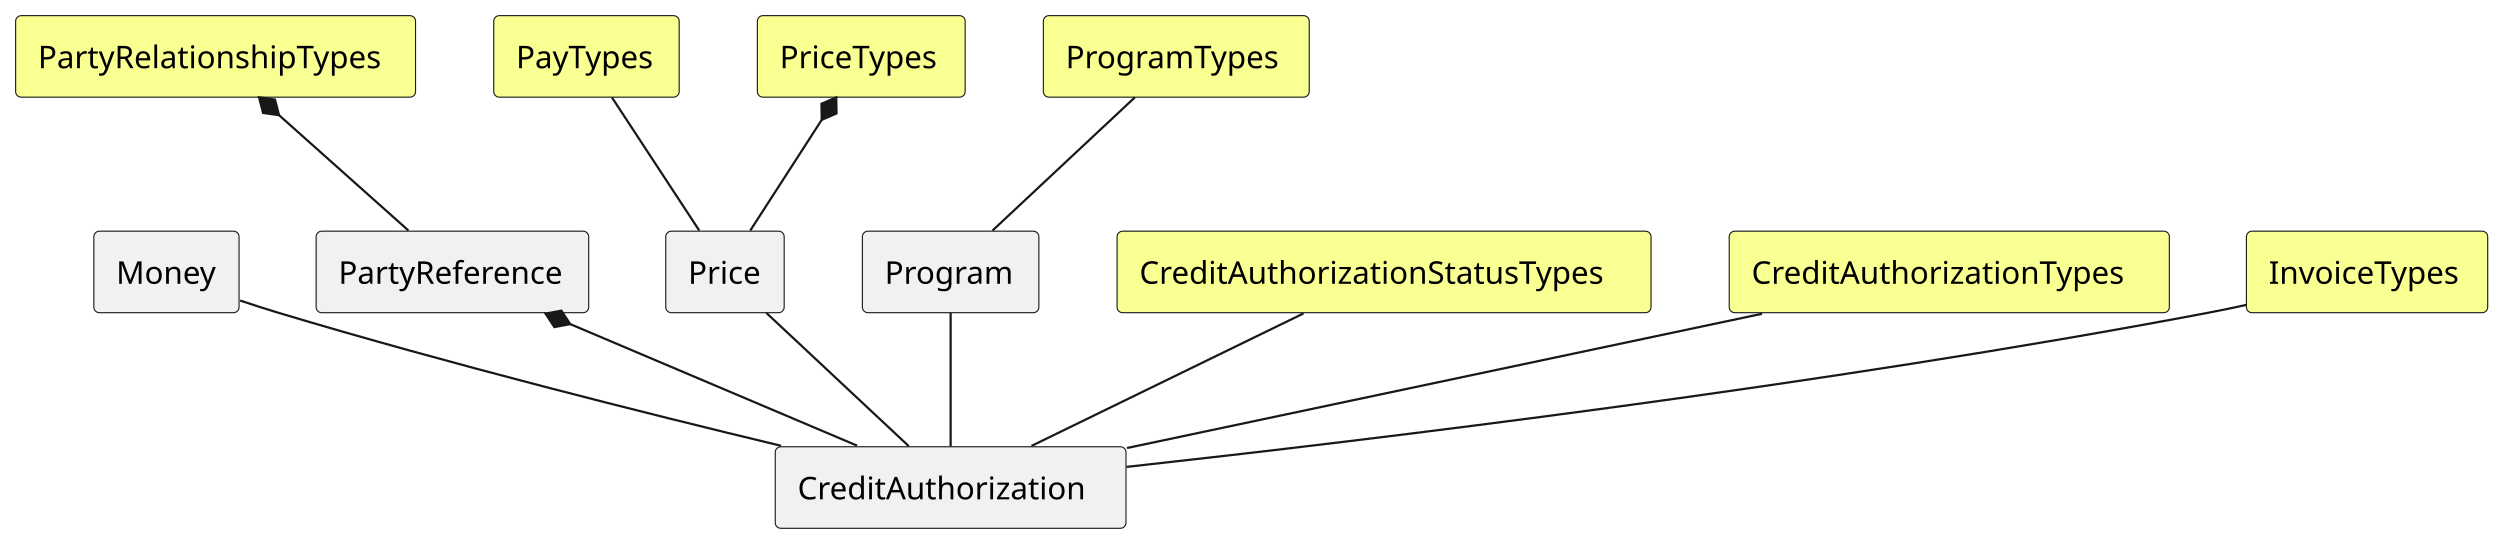
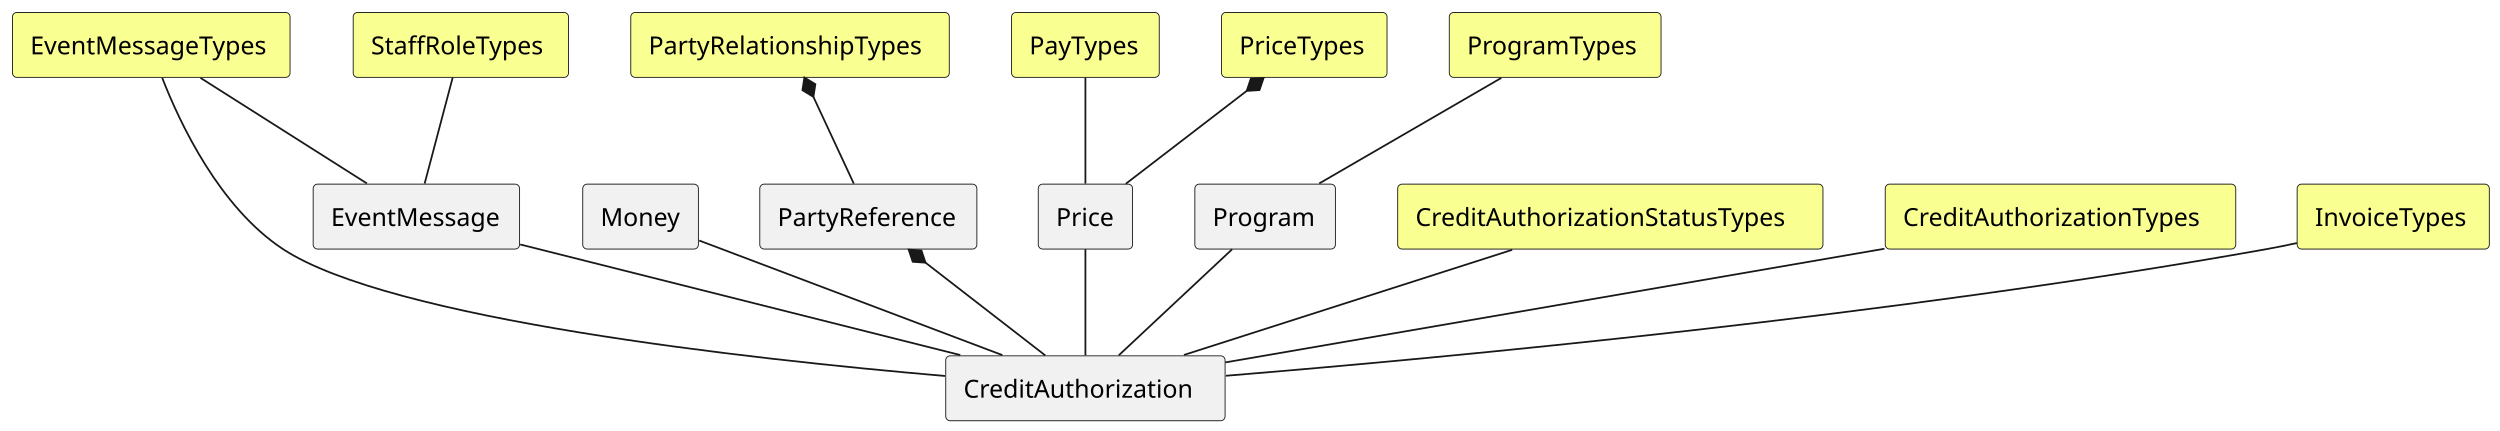
- <svg xmlns="http://www.w3.org/2000/svg" contentStyleType="text/css" height="242px" preserveAspectRatio="none" style="width:1119px;height:242px;background:#FFFFFF;" version="1.1" viewBox="0 0 1119 242" width="1119px" zoomAndPan="magnify">
+ <svg xmlns="http://www.w3.org/2000/svg" contentStyleType="text/css" height="242px" preserveAspectRatio="none" style="width:1405px;height:242px;background:#FFFFFF;" version="1.1" viewBox="0 0 1405 242" width="1405px" zoomAndPan="magnify">
  <defs />
  <g>
    <g id="elem_CreditAuthorization">
-       <rect fill="#F1F1F1" height="36.488" rx="2.5" ry="2.5" style="stroke:#181818;stroke-width:0.5;" width="157" x="347" y="199.97" />
-       <text fill="#000000" font-family="sans-serif" font-size="14" lengthAdjust="spacing" textLength="137" x="357" y="223.505">CreditAuthorization</text>
+       <rect fill="#F1F1F1" height="36.488" rx="2.5" ry="2.5" style="stroke:#181818;stroke-width:0.5;" width="157" x="531.5" y="199.97" />
+       <text fill="#000000" font-family="sans-serif" font-size="14" lengthAdjust="spacing" textLength="137" x="541.5" y="223.505">CreditAuthorization</text>
+     </g>
+     <g id="elem_EventMessage">
+       <rect fill="#F1F1F1" height="36.488" rx="2.5" ry="2.5" style="stroke:#181818;stroke-width:0.5;" width="116" x="176" y="103.48" />
+       <text fill="#000000" font-family="sans-serif" font-size="14" lengthAdjust="spacing" textLength="96" x="186" y="127.015">EventMessage</text>
    </g>
    <g id="elem_Money">
-       <rect fill="#F1F1F1" height="36.488" rx="2.5" ry="2.5" style="stroke:#181818;stroke-width:0.5;" width="65" x="42" y="103.48" />
-       <text fill="#000000" font-family="sans-serif" font-size="14" lengthAdjust="spacing" textLength="45" x="52" y="127.015">Money</text>
+       <rect fill="#F1F1F1" height="36.488" rx="2.5" ry="2.5" style="stroke:#181818;stroke-width:0.5;" width="65" x="327.5" y="103.48" />
+       <text fill="#000000" font-family="sans-serif" font-size="14" lengthAdjust="spacing" textLength="45" x="337.5" y="127.015">Money</text>
    </g>
    <g id="elem_PartyReference">
-       <rect fill="#F1F1F1" height="36.488" rx="2.5" ry="2.5" style="stroke:#181818;stroke-width:0.5;" width="122" x="141.5" y="103.48" />
-       <text fill="#000000" font-family="sans-serif" font-size="14" lengthAdjust="spacing" textLength="102" x="151.5" y="127.015">PartyReference</text>
+       <rect fill="#F1F1F1" height="36.488" rx="2.5" ry="2.5" style="stroke:#181818;stroke-width:0.5;" width="122" x="427" y="103.48" />
+       <text fill="#000000" font-family="sans-serif" font-size="14" lengthAdjust="spacing" textLength="102" x="437" y="127.015">PartyReference</text>
    </g>
    <g id="elem_Price">
-       <rect fill="#F1F1F1" height="36.488" rx="2.5" ry="2.5" style="stroke:#181818;stroke-width:0.5;" width="53" x="298" y="103.48" />
-       <text fill="#000000" font-family="sans-serif" font-size="14" lengthAdjust="spacing" textLength="33" x="308" y="127.015">Price</text>
+       <rect fill="#F1F1F1" height="36.488" rx="2.5" ry="2.5" style="stroke:#181818;stroke-width:0.5;" width="53" x="583.5" y="103.48" />
+       <text fill="#000000" font-family="sans-serif" font-size="14" lengthAdjust="spacing" textLength="33" x="593.5" y="127.015">Price</text>
    </g>
    <g id="elem_Program">
-       <rect fill="#F1F1F1" height="36.488" rx="2.5" ry="2.5" style="stroke:#181818;stroke-width:0.5;" width="79" x="386" y="103.48" />
-       <text fill="#000000" font-family="sans-serif" font-size="14" lengthAdjust="spacing" textLength="59" x="396" y="127.015">Program</text>
+       <rect fill="#F1F1F1" height="36.488" rx="2.5" ry="2.5" style="stroke:#181818;stroke-width:0.5;" width="79" x="671.5" y="103.48" />
+       <text fill="#000000" font-family="sans-serif" font-size="14" lengthAdjust="spacing" textLength="59" x="681.5" y="127.015">Program</text>
    </g>
    <g id="elem_CreditAuthorizationStatusTypes">
-       <rect fill="#FAFF91" height="36.488" rx="2.5" ry="2.5" style="stroke:#181818;stroke-width:0.5;" width="239" x="500" y="103.48" />
-       <text fill="#000000" font-family="sans-serif" font-size="14" lengthAdjust="spacing" textLength="219" x="510" y="127.015">CreditAuthorizationStatusTypes</text>
+       <rect fill="#FAFF91" height="36.488" rx="2.5" ry="2.5" style="stroke:#181818;stroke-width:0.5;" width="239" x="785.5" y="103.48" />
+       <text fill="#000000" font-family="sans-serif" font-size="14" lengthAdjust="spacing" textLength="219" x="795.5" y="127.015">CreditAuthorizationStatusTypes</text>
    </g>
    <g id="elem_CreditAuthorizationTypes">
-       <rect fill="#FAFF91" height="36.488" rx="2.5" ry="2.5" style="stroke:#181818;stroke-width:0.5;" width="197" x="774" y="103.48" />
-       <text fill="#000000" font-family="sans-serif" font-size="14" lengthAdjust="spacing" textLength="177" x="784" y="127.015">CreditAuthorizationTypes</text>
+       <rect fill="#FAFF91" height="36.488" rx="2.5" ry="2.5" style="stroke:#181818;stroke-width:0.5;" width="197" x="1059.5" y="103.48" />
+       <text fill="#000000" font-family="sans-serif" font-size="14" lengthAdjust="spacing" textLength="177" x="1069.5" y="127.015">CreditAuthorizationTypes</text>
+     </g>
+     <g id="elem_EventMessageTypes">
+       <rect fill="#FAFF91" height="36.488" rx="2.5" ry="2.5" style="stroke:#181818;stroke-width:0.5;" width="156" x="7" y="7" />
+       <text fill="#000000" font-family="sans-serif" font-size="14" lengthAdjust="spacing" textLength="136" x="17" y="30.535">EventMessageTypes</text>
    </g>
    <g id="elem_InvoiceTypes">
-       <rect fill="#FAFF91" height="36.488" rx="2.5" ry="2.5" style="stroke:#181818;stroke-width:0.5;" width="108" x="1005.5" y="103.48" />
-       <text fill="#000000" font-family="sans-serif" font-size="14" lengthAdjust="spacing" textLength="88" x="1015.5" y="127.015">InvoiceTypes</text>
+       <rect fill="#FAFF91" height="36.488" rx="2.5" ry="2.5" style="stroke:#181818;stroke-width:0.5;" width="108" x="1291" y="103.48" />
+       <text fill="#000000" font-family="sans-serif" font-size="14" lengthAdjust="spacing" textLength="88" x="1301" y="127.015">InvoiceTypes</text>
    </g>
    <g id="elem_PartyRelationshipTypes">
-       <rect fill="#FAFF91" height="36.488" rx="2.5" ry="2.5" style="stroke:#181818;stroke-width:0.5;" width="179" x="7" y="7" />
-       <text fill="#000000" font-family="sans-serif" font-size="14" lengthAdjust="spacing" textLength="159" x="17" y="30.535">PartyRelationshipTypes</text>
+       <rect fill="#FAFF91" height="36.488" rx="2.5" ry="2.5" style="stroke:#181818;stroke-width:0.5;" width="179" x="354.5" y="7" />
+       <text fill="#000000" font-family="sans-serif" font-size="14" lengthAdjust="spacing" textLength="159" x="364.5" y="30.535">PartyRelationshipTypes</text>
    </g>
    <g id="elem_PayTypes">
-       <rect fill="#FAFF91" height="36.488" rx="2.5" ry="2.5" style="stroke:#181818;stroke-width:0.5;" width="83" x="221" y="7" />
-       <text fill="#000000" font-family="sans-serif" font-size="14" lengthAdjust="spacing" textLength="63" x="231" y="30.535">PayTypes</text>
+       <rect fill="#FAFF91" height="36.488" rx="2.5" ry="2.5" style="stroke:#181818;stroke-width:0.5;" width="83" x="568.5" y="7" />
+       <text fill="#000000" font-family="sans-serif" font-size="14" lengthAdjust="spacing" textLength="63" x="578.5" y="30.535">PayTypes</text>
    </g>
    <g id="elem_PriceTypes">
-       <rect fill="#FAFF91" height="36.488" rx="2.5" ry="2.5" style="stroke:#181818;stroke-width:0.5;" width="93" x="339" y="7" />
-       <text fill="#000000" font-family="sans-serif" font-size="14" lengthAdjust="spacing" textLength="73" x="349" y="30.535">PriceTypes</text>
+       <rect fill="#FAFF91" height="36.488" rx="2.5" ry="2.5" style="stroke:#181818;stroke-width:0.5;" width="93" x="686.5" y="7" />
+       <text fill="#000000" font-family="sans-serif" font-size="14" lengthAdjust="spacing" textLength="73" x="696.5" y="30.535">PriceTypes</text>
    </g>
    <g id="elem_ProgramTypes">
-       <rect fill="#FAFF91" height="36.488" rx="2.5" ry="2.5" style="stroke:#181818;stroke-width:0.5;" width="119" x="467" y="7" />
-       <text fill="#000000" font-family="sans-serif" font-size="14" lengthAdjust="spacing" textLength="99" x="477" y="30.535">ProgramTypes</text>
+       <rect fill="#FAFF91" height="36.488" rx="2.5" ry="2.5" style="stroke:#181818;stroke-width:0.5;" width="119" x="814.5" y="7" />
+       <text fill="#000000" font-family="sans-serif" font-size="14" lengthAdjust="spacing" textLength="99" x="824.5" y="30.535">ProgramTypes</text>
+     </g>
+     <g id="elem_StaffRoleTypes">
+       <rect fill="#FAFF91" height="36.488" rx="2.5" ry="2.5" style="stroke:#181818;stroke-width:0.5;" width="121" x="198.5" y="7" />
+       <text fill="#000000" font-family="sans-serif" font-size="14" lengthAdjust="spacing" textLength="101" x="208.5" y="30.535">StaffRoleTypes</text>
    </g>
    <g id="link_CreditAuthorizationStatusTypes_CreditAuthorization">
-       <path d="M583.46,140.28 C548.73,157.2 496.45,182.66 461.67,199.6 " fill="none" id="CreditAuthorizationStatusTypes-CreditAuthorization" style="stroke:#181818;stroke-width:1.0;" />
+       <path d="M849.86,140.39 C797.16,157.27 718.14,182.58 665.37,199.48 " fill="none" id="CreditAuthorizationStatusTypes-CreditAuthorization" style="stroke:#181818;stroke-width:1.0;" />
    </g>
    <g id="link_CreditAuthorizationTypes_CreditAuthorization">
-       <path d="M788.69,140.44 C707.16,157.68 584.24,183.66 504.42,200.53 " fill="none" id="CreditAuthorizationTypes-CreditAuthorization" style="stroke:#181818;stroke-width:1.0;" />
+       <path d="M1059.08,139.78 C952.87,158.1 786.28,186.82 688.64,203.66 " fill="none" id="CreditAuthorizationTypes-CreditAuthorization" style="stroke:#181818;stroke-width:1.0;" />
+     </g>
+     <g id="link_EventMessage_CreditAuthorization">
+       <path d="M292.34,137.39 C359.07,154.16 468.29,181.6 539.67,199.54 " fill="none" id="EventMessage-CreditAuthorization" style="stroke:#181818;stroke-width:1.0;" />
+     </g>
+     <g id="link_EventMessageTypes_CreditAuthorization">
+       <path d="M91.16,43.77 C101.14,69.39 123.38,116.54 159,139.97 C218.9,179.37 418.54,201.61 531.09,211.3 " fill="none" id="EventMessageTypes-CreditAuthorization" style="stroke:#181818;stroke-width:1.0;" />
+     </g>
+     <g id="link_EventMessageTypes_EventMessage">
+       <path d="M112.68,43.79 C139.36,60.71 179.51,86.17 206.22,103.11 " fill="none" id="EventMessageTypes-EventMessage" style="stroke:#181818;stroke-width:1.0;" />
    </g>
    <g id="link_InvoiceTypes_CreditAuthorization">
-       <path d="M1005.35,136.48 C999.68,137.74 993.98,138.93 988.5,139.97 C816.93,172.49 613.47,196.97 504.24,208.98 " fill="none" id="InvoiceTypes-CreditAuthorization" style="stroke:#181818;stroke-width:1.0;" />
+       <path d="M1290.87,136.6 C1285.2,137.83 1279.49,138.99 1274,139.97 C1064.22,177.5 813.76,200.93 688.91,211.18 " fill="none" id="InvoiceTypes-CreditAuthorization" style="stroke:#181818;stroke-width:1.0;" />
    </g>
    <g id="link_Money_CreditAuthorization">
-       <path d="M107.46,134.52 C113.12,136.42 118.96,138.31 124.5,139.97 C200.46,162.78 288.43,184.86 349.57,199.53 " fill="none" id="Money-CreditAuthorization" style="stroke:#181818;stroke-width:1.0;" />
+       <path d="M392.94,135.18 C436.56,151.66 513.75,180.84 563.35,199.59 " fill="none" id="Money-CreditAuthorization" style="stroke:#181818;stroke-width:1.0;" />
    </g>
    <g id="link_PartyReference_CreditAuthorization">
-       <path d="M255.229,145.071 C295.069,161.952 343.75,182.58 383.64,199.48 " fill="none" id="PartyReference-backto-CreditAuthorization" style="stroke:#181818;stroke-width:1.0;" />
-       <polygon fill="#181818" points="244.18,140.39,248.144,146.414,255.229,145.071,251.265,139.048,244.18,140.39" style="stroke:#181818;stroke-width:1.0;" />
+       <path d="M520.147,147.628 C542.057,164.598 565.59,182.82 587.46,199.76 " fill="none" id="PartyReference-backto-CreditAuthorization" style="stroke:#181818;stroke-width:1.0;" />
+       <polygon fill="#181818" points="510.66,140.28,512.954,147.116,520.147,147.628,517.853,140.792,510.66,140.28" style="stroke:#181818;stroke-width:1.0;" />
    </g>
    <g id="link_PartyRelationshipTypes_PartyReference">
-       <path d="M124.899,51.553 C143.909,68.493 163.74,86.17 182.82,103.19 " fill="none" id="PartyRelationshipTypes-backto-PartyReference" style="stroke:#181818;stroke-width:1.0;" />
-       <polygon fill="#181818" points="115.94,43.57,117.758,50.548,124.899,51.553,123.081,44.575,115.94,43.57" style="stroke:#181818;stroke-width:1.0;" />
+       <path d="M457.137,54.448 C465.026,71.388 471.91,86.17 479.83,103.19 " fill="none" id="PartyRelationshipTypes-backto-PartyReference" style="stroke:#181818;stroke-width:1.0;" />
+       <polygon fill="#181818" points="452.07,43.57,450.977,50.698,457.137,54.448,458.229,47.32,452.07,43.57" style="stroke:#181818;stroke-width:1.0;" />
    </g>
    <g id="link_PayTypes_Price">
-       <path d="M273.87,43.57 C284.99,60.51 301.83,86.17 312.99,103.19 " fill="none" id="PayTypes-Price" style="stroke:#181818;stroke-width:1.0;" />
+       <path d="M610,43.57 C610,60.51 610,86.17 610,103.19 " fill="none" id="PayTypes-Price" style="stroke:#181818;stroke-width:1.0;" />
    </g>
    <g id="link_Price_CreditAuthorization">
-       <path d="M343.02,140.06 C361.13,157 388.56,182.66 406.75,199.68 " fill="none" id="Price-CreditAuthorization" style="stroke:#181818;stroke-width:1.0;" />
+       <path d="M610,140.06 C610,157 610,182.66 610,199.68 " fill="none" id="Price-CreditAuthorization" style="stroke:#181818;stroke-width:1.0;" />
    </g>
    <g id="link_PriceTypes_Price">
-       <path d="M367.8,53.651 C356.86,70.591 346.81,86.17 335.82,103.19 " fill="none" id="PriceTypes-backto-Price" style="stroke:#181818;stroke-width:1.0;" />
-       <polygon fill="#181818" points="374.31,43.57,367.695,46.44,367.8,53.651,374.415,50.78,374.31,43.57" style="stroke:#181818;stroke-width:1.0;" />
+       <path d="M700.634,51.1 C678.544,68.07 654.78,86.33 632.72,103.27 " fill="none" id="PriceTypes-backto-Price" style="stroke:#181818;stroke-width:1.0;" />
+       <polygon fill="#181818" points="710.15,43.79,702.955,44.273,700.634,51.1,707.829,50.617,710.15,43.79" style="stroke:#181818;stroke-width:1.0;" />
    </g>
    <g id="link_Program_CreditAuthorization">
-       <path d="M425.5,140.06 C425.5,157 425.5,182.66 425.5,199.68 " fill="none" id="Program-CreditAuthorization" style="stroke:#181818;stroke-width:1.0;" />
+       <path d="M692.48,140.06 C674.37,157 646.94,182.66 628.75,199.68 " fill="none" id="Program-CreditAuthorization" style="stroke:#181818;stroke-width:1.0;" />
    </g>
    <g id="link_ProgramTypes_Program">
-       <path d="M507.98,43.57 C489.87,60.51 462.44,86.17 444.25,103.19 " fill="none" id="ProgramTypes-Program" style="stroke:#181818;stroke-width:1.0;" />
+       <path d="M843.72,43.79 C814.54,60.71 770.61,86.17 741.39,103.11 " fill="none" id="ProgramTypes-Program" style="stroke:#181818;stroke-width:1.0;" />
+     </g>
+     <g id="link_StaffRoleTypes_EventMessage">
+       <path d="M254.41,43.57 C249.93,60.51 243.14,86.17 238.64,103.19 " fill="none" id="StaffRoleTypes-EventMessage" style="stroke:#181818;stroke-width:1.0;" />
    </g>
  </g>
</svg>
